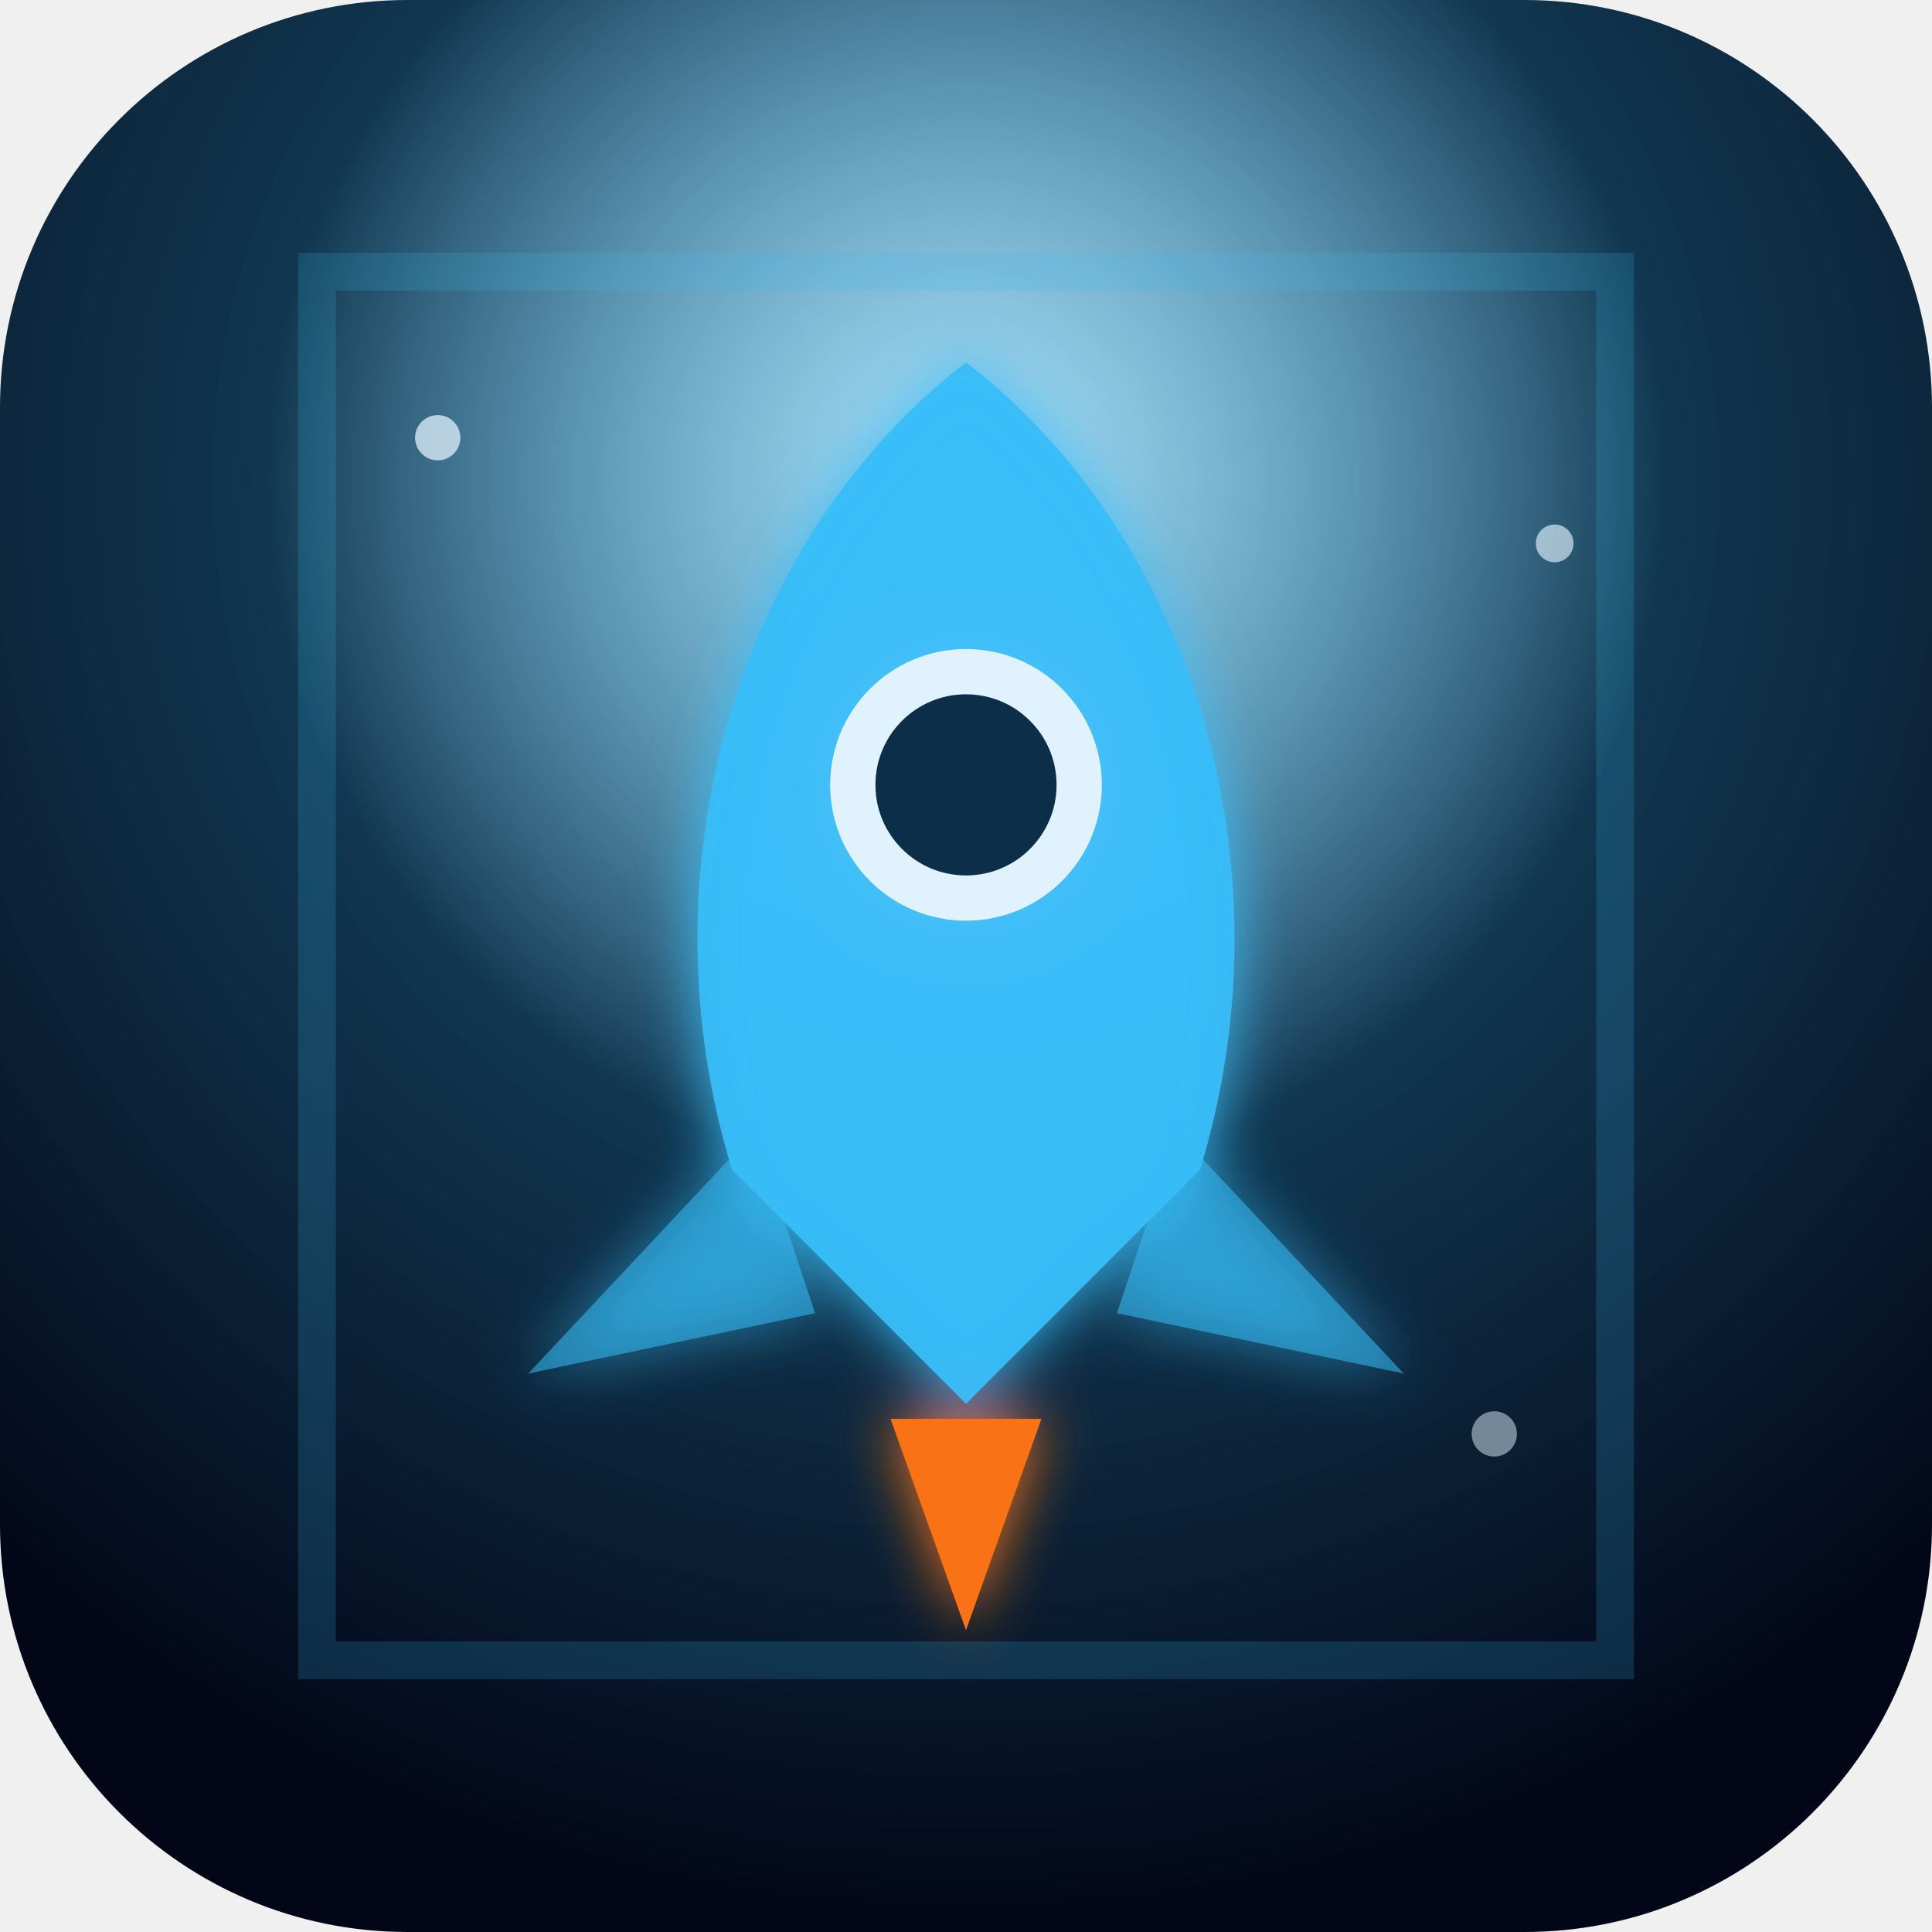
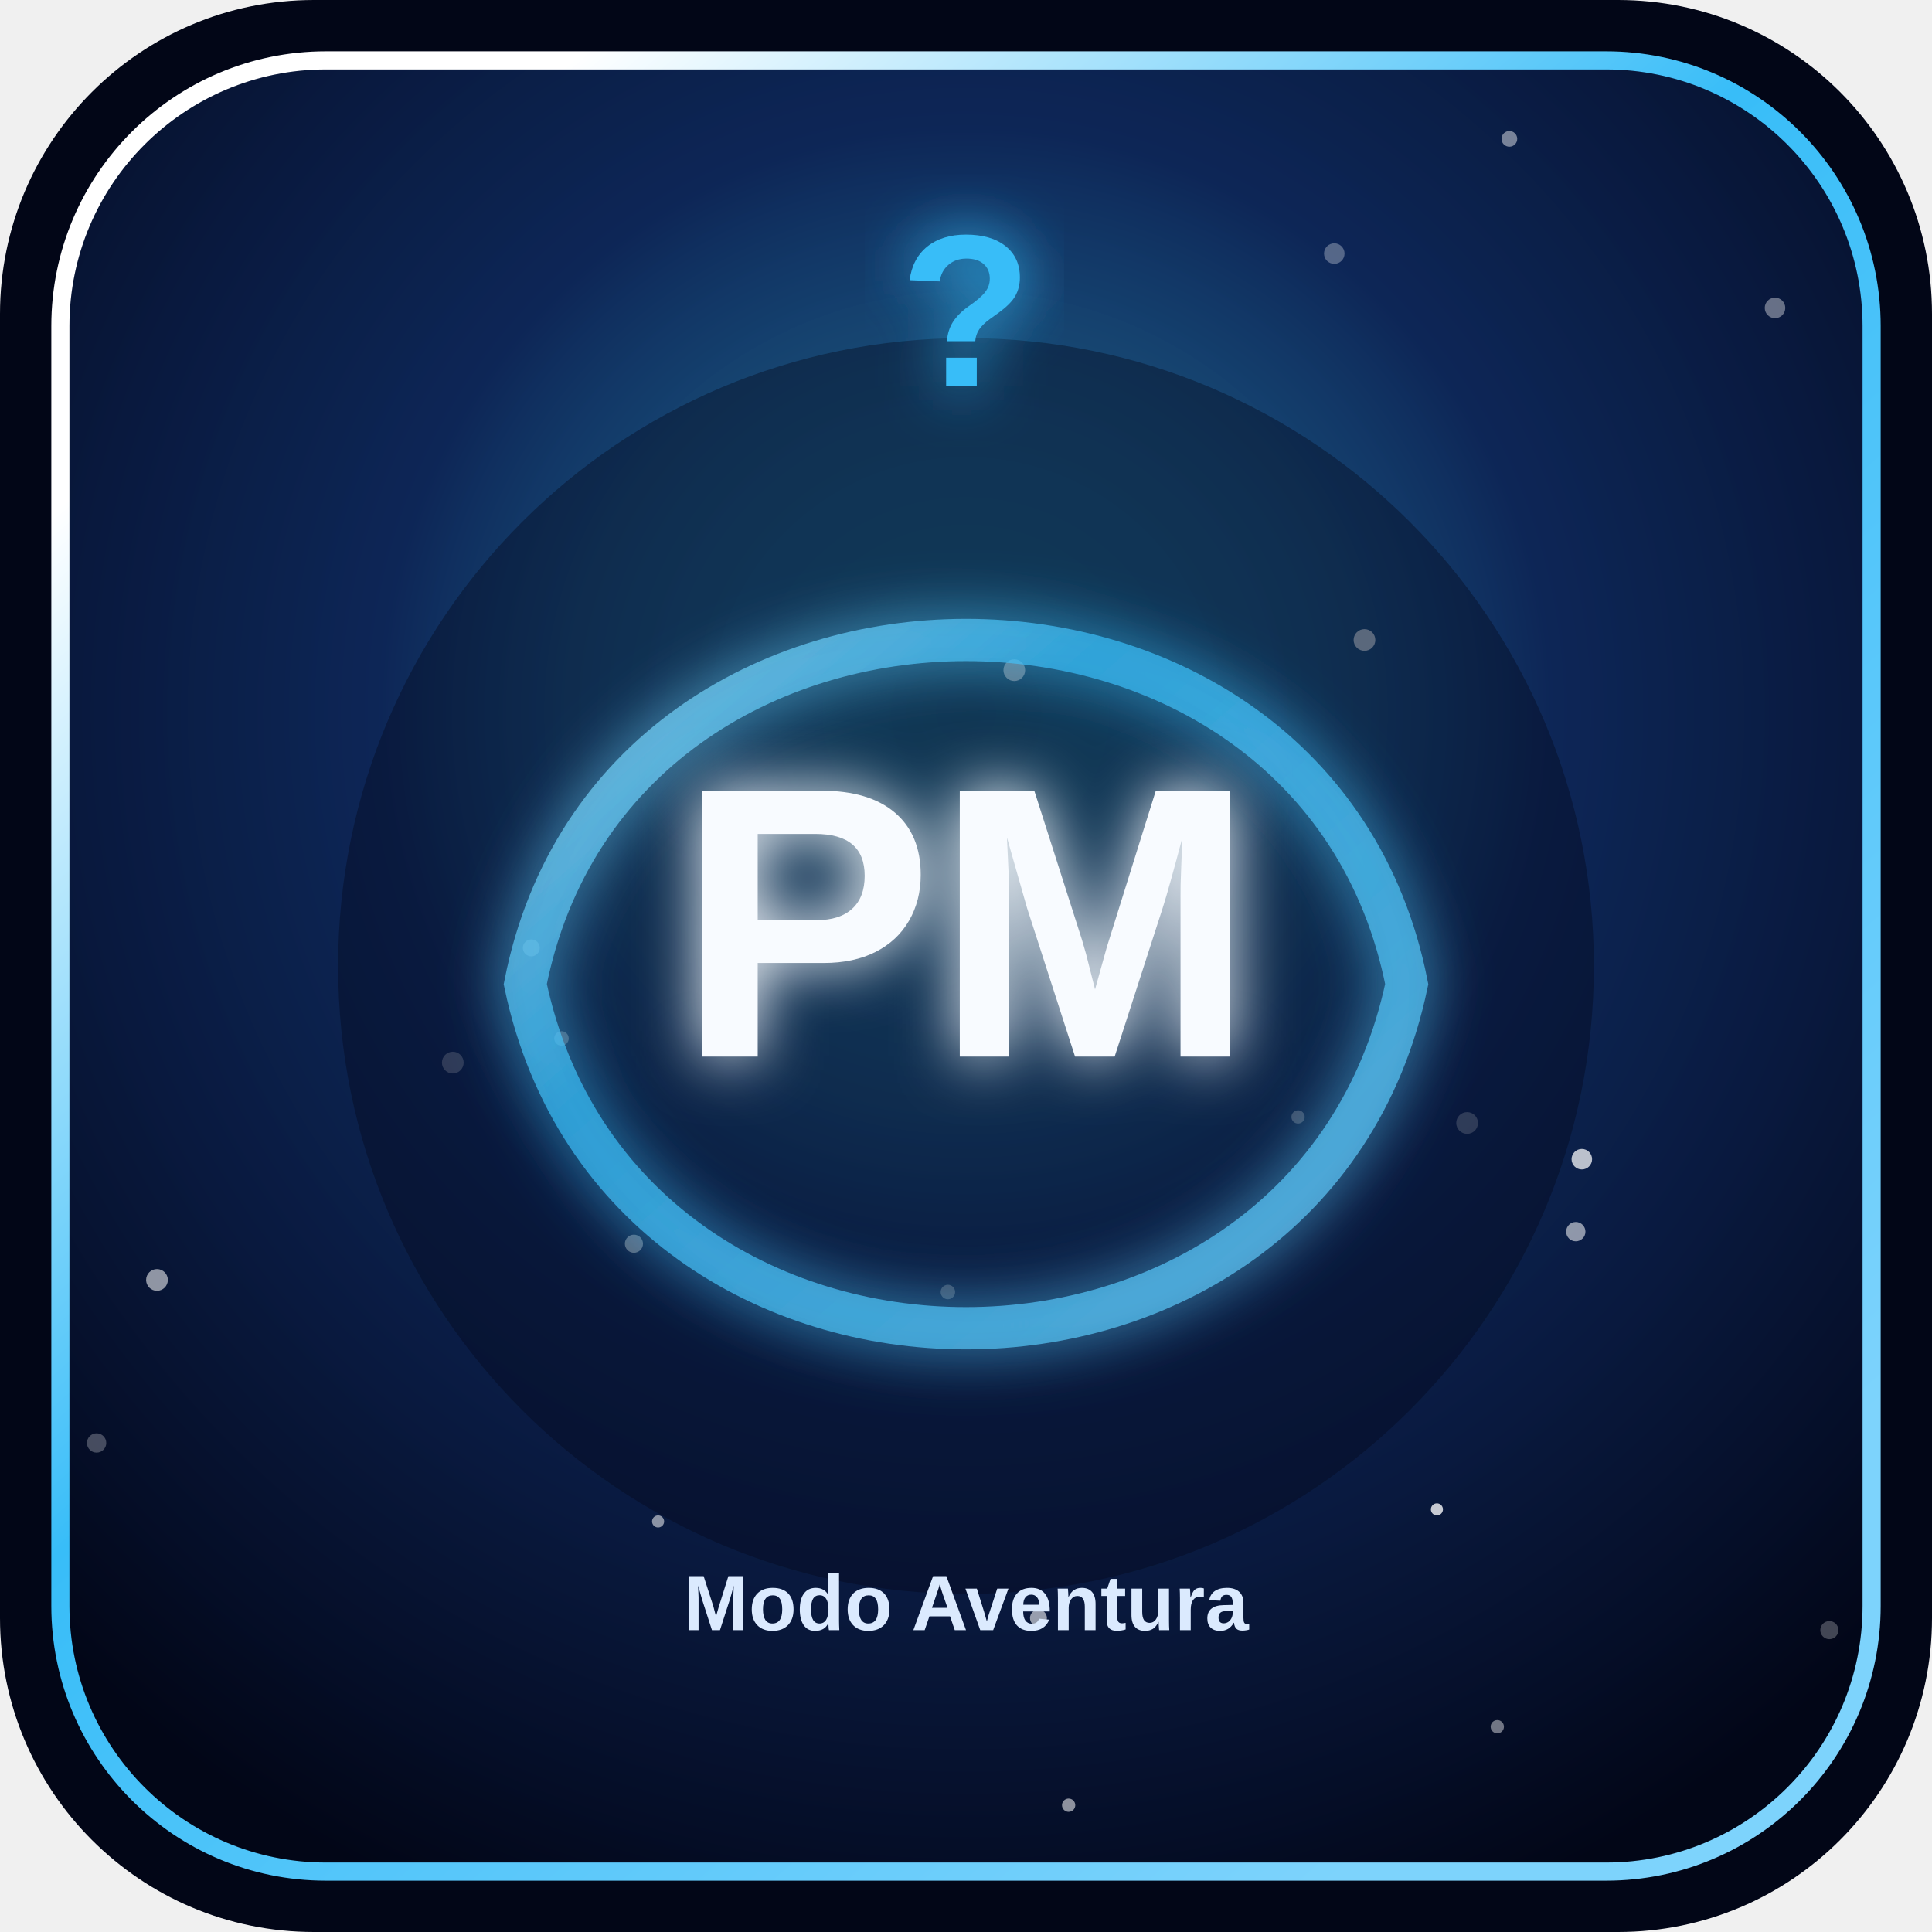
- <svg xmlns="http://www.w3.org/2000/svg" viewBox="0 0 256 256" role="img" aria-label="Achievement badge">
+ <svg xmlns="http://www.w3.org/2000/svg" width="320" height="320" viewBox="0 0 320 320" role="img" aria-label="Primeira Missão">
  <defs>
-     <radialGradient id="g" cx="50%" cy="25%" r="75%">
-       <stop offset="0%" stop-color="#38bdf8" stop-opacity="0.38" />
-       <stop offset="48%" stop-color="#082f49" stop-opacity="0.96" />
+     <radialGradient id="bg" cx="50%" cy="36%" r="72%">
+       <stop offset="0%" stop-color="#38bdf8" stop-opacity=".42" />
+       <stop offset="45%" stop-color="#0f2a5f" stop-opacity=".88" />
      <stop offset="100%" stop-color="#020617" />
    </radialGradient>
-     <filter id="glow" x="-30%" y="-30%" width="160%" height="160%">
-       <feGaussianBlur stdDeviation="4" result="blur" />
+     <linearGradient id="g" x1="58" y1="42" x2="262" y2="276" gradientUnits="userSpaceOnUse">
+       <stop offset="0%" stop-color="#ffffff" />
+       <stop offset="42%" stop-color="#38bdf8" />
+       <stop offset="100%" stop-color="#7dd3fc" />
+     </linearGradient>
+     <filter id="glow" x="-40%" y="-40%" width="180%" height="180%">
+       <feGaussianBlur stdDeviation="5" result="blur" />
      <feMerge>
        <feMergeNode in="blur" />
        <feMergeNode in="SourceGraphic" />
      </feMerge>
    </filter>
  </defs>
-   <rect width="256" height="256" rx="54" fill="url(#g)" />
-   <path d="M42 36h172v184H42z" rx="32" fill="none" stroke="#38bdf8" stroke-opacity=".18" stroke-width="5" />
-   <circle cx="58" cy="58" r="3" fill="#e0f2fe" opacity=".75" />
-   <circle cx="206" cy="72" r="2.5" fill="#e0f2fe" opacity=".65" />
-   <circle cx="198" cy="190" r="3" fill="#e0f2fe" opacity=".5" />
+   <rect width="320" height="320" rx="52" fill="#020617" />
+   <rect x="10" y="10" width="300" height="300" rx="44" fill="url(#bg)" stroke="url(#g)" stroke-width="3" />
+   <g>
+     <circle cx="303" cy="270" r="1.5" fill="#ffffff" opacity="0.25" />
+     <circle cx="26" cy="212" r="1.8" fill="#ffffff" opacity="0.55" />
+     <circle cx="93" cy="172" r="1.2" fill="#ffffff" opacity="0.42" />
+     <circle cx="238" cy="250" r="1.0" fill="#ffffff" opacity="0.77" />
+     <circle cx="157" cy="214" r="1.2" fill="#ffffff" opacity="0.35" />
+     <circle cx="88" cy="157" r="1.4" fill="#ffffff" opacity="0.47" />
+     <circle cx="262" cy="192" r="1.7" fill="#ffffff" opacity="0.72" />
+     <circle cx="105" cy="206" r="1.5" fill="#ffffff" opacity="0.54" />
+     <circle cx="261" cy="204" r="1.6" fill="#ffffff" opacity="0.54" />
+     <circle cx="248" cy="286" r="1.1" fill="#ffffff" opacity="0.43" />
+     <circle cx="226" cy="106" r="1.8" fill="#ffffff" opacity="0.52" />
+     <circle cx="177" cy="299" r="1.1" fill="#ffffff" opacity="0.54" />
+     <circle cx="109" cy="252" r="1.0" fill="#ffffff" opacity="0.53" />
+     <circle cx="172" cy="268" r="1.4" fill="#ffffff" opacity="0.58" />
+     <circle cx="250" cy="23" r="1.3" fill="#ffffff" opacity="0.45" />
+     <circle cx="294" cy="51" r="1.7" fill="#ffffff" opacity="0.38" />
+     <circle cx="243" cy="186" r="1.8" fill="#ffffff" opacity="0.26" />
+     <circle cx="215" cy="185" r="1.1" fill="#ffffff" opacity="0.34" />
+     <circle cx="16" cy="239" r="1.6" fill="#ffffff" opacity="0.26" />
+     <circle cx="168" cy="111" r="1.8" fill="#ffffff" opacity="0.59" />
+     <circle cx="221" cy="42" r="1.7" fill="#ffffff" opacity="0.3" />
+     <circle cx="75" cy="176" r="1.8" fill="#ffffff" opacity="0.25" />
+   </g>
+   <circle cx="160" cy="160" r="104" fill="#020617" opacity=".38" />
  <g filter="url(#glow)">
-     <path d="M128 48c31 24 43 68 31 107l-31 31-31-31C85 116 97 72 128 48z" fill="#38bdf8" opacity=".95" />
-     <circle cx="128" cy="104" r="15" fill="#082f49" stroke="#e0f2fe" stroke-width="6" />
-     <path d="M100 150l-30 32 38-8M156 150l30 32-38-8" fill="#38bdf8" opacity=".55" />
-     <path d="M118 188l10 28 10-28" fill="#f97316" />
+     <path d="M87 163 C102 87 218 87 233 163 C217 239 103 239 87 163Z" fill="none" stroke="url(#g)" stroke-width="7" opacity=".7" />
  </g>
+   <text x="160" y="175" text-anchor="middle" font-family="Arial, Helvetica, sans-serif" font-size="64" font-weight="800" fill="#f8fbff" filter="url(#glow)">PM</text>
+   <text x="160" y="64" text-anchor="middle" font-family="Arial, Helvetica, sans-serif" font-size="36" font-weight="800" fill="#38bdf8" filter="url(#glow)">?</text>
+   <text x="160" y="270" text-anchor="middle" font-family="Arial, Helvetica, sans-serif" font-size="13" font-weight="700" fill="#dbeafe">Modo Aventura</text>
</svg>
